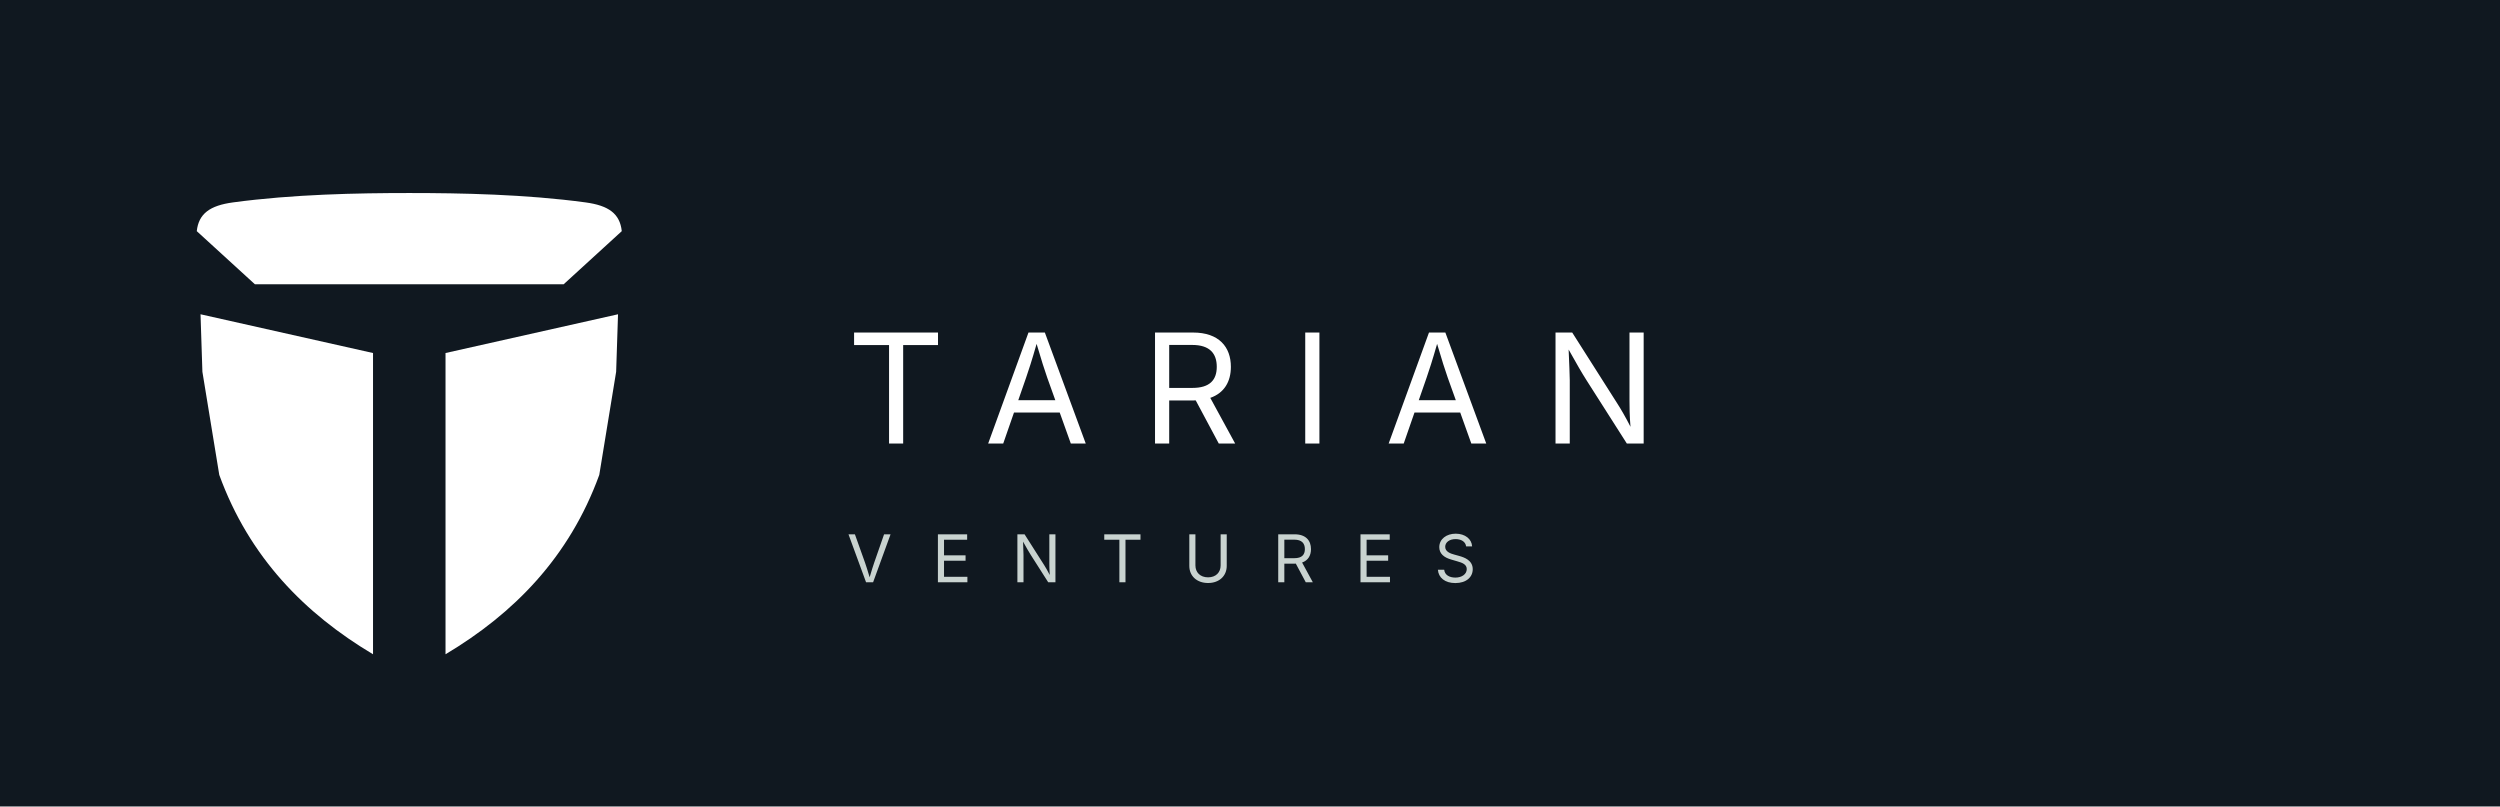
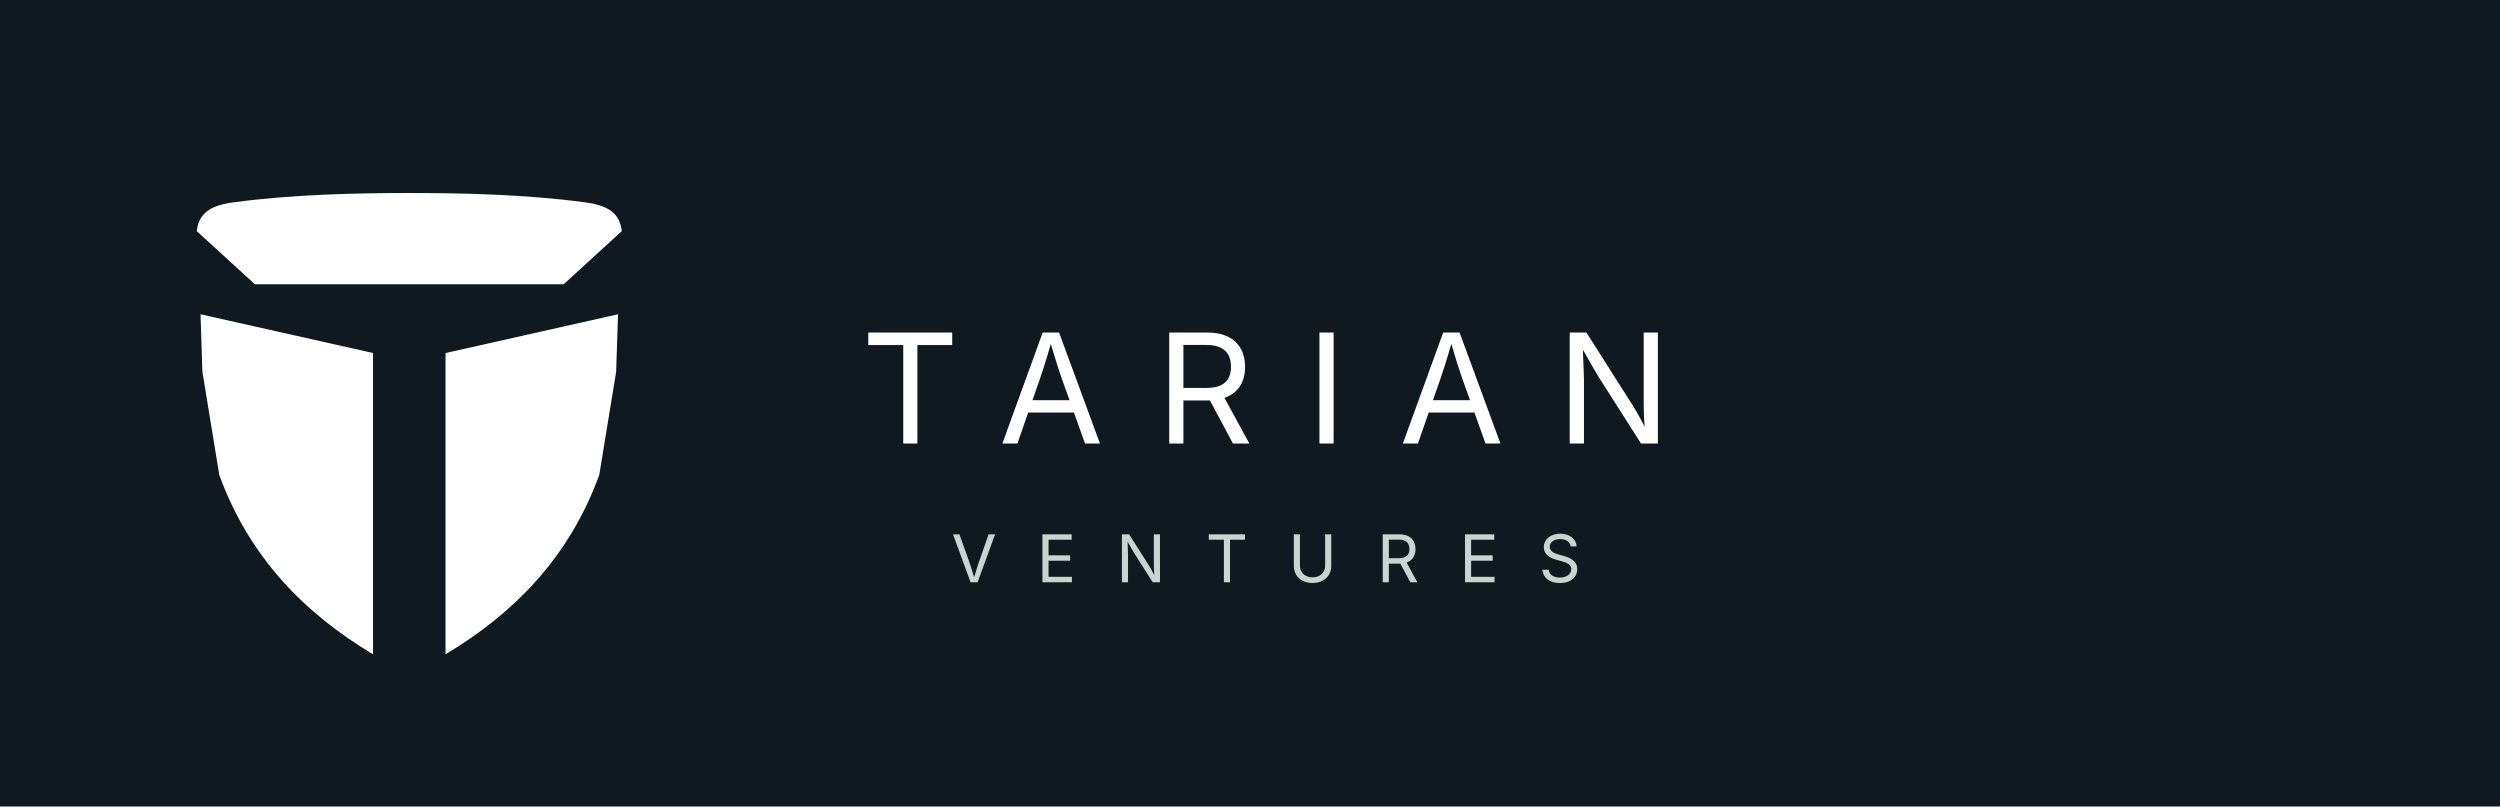
<svg xmlns="http://www.w3.org/2000/svg" width="620" height="200" viewBox="0 0 620 200" role="img" aria-label="Tarian Ventures logo reversed">
  <rect width="620" height="200" fill="#101820" />
  <g transform="translate(24,24) scale(1.55)">
    <path fill="#FFFFFF" d="M 16 21.5 C 16.3 18.7 18.1 17.4 21.8 16.9 C 31.4 15.6 41.7 15.4 50 15.4 C 58.3 15.4 68.6 15.6 78.2 16.9 C 81.9 17.4 83.7 18.7 84 21.5 L 74.7 30 L 25.3 30 Z" />
    <path fill="#FFFFFF" d="M 16.6 34.8 L 44.2 41 L 44.2 89.2 C 33.3 82.7 24.4 73.7 19.6 60.5 L 16.9 44 Z" />
    <path fill="#FFFFFF" d="M 83.4 34.8 L 55.8 41 L 55.8 89.2 C 66.7 82.7 75.6 73.7 80.4 60.5 L 83.1 44 Z" />
  </g>
-   <text x="210" y="110" text-anchor="start" font-family="Inter, &quot;Helvetica Neue&quot;, Helvetica, Arial, sans-serif" font-weight="400" font-size="37.84" letter-spacing="12.9" fill="#FFFFFF">TARIAN</text>
-   <text x="210" y="144.4" text-anchor="start" font-family="Inter, &quot;Helvetica Neue&quot;, Helvetica, Arial, sans-serif" font-weight="400" font-size="16.34" letter-spacing="9.89" fill="#C9D3D0">VENTURES</text>
+   <text x="314" y="110" text-anchor="middle" font-family="Inter, &quot;Helvetica Neue&quot;, Helvetica, Arial, sans-serif" font-weight="400" font-size="37.84" letter-spacing="12.9" fill="#FFFFFF">TARIAN</text>
+   <text x="314" y="144.4" text-anchor="middle" font-family="Inter, &quot;Helvetica Neue&quot;, Helvetica, Arial, sans-serif" font-weight="400" font-size="16.34" letter-spacing="9.89" fill="#C9D3D0">VENTURES</text>
</svg>
